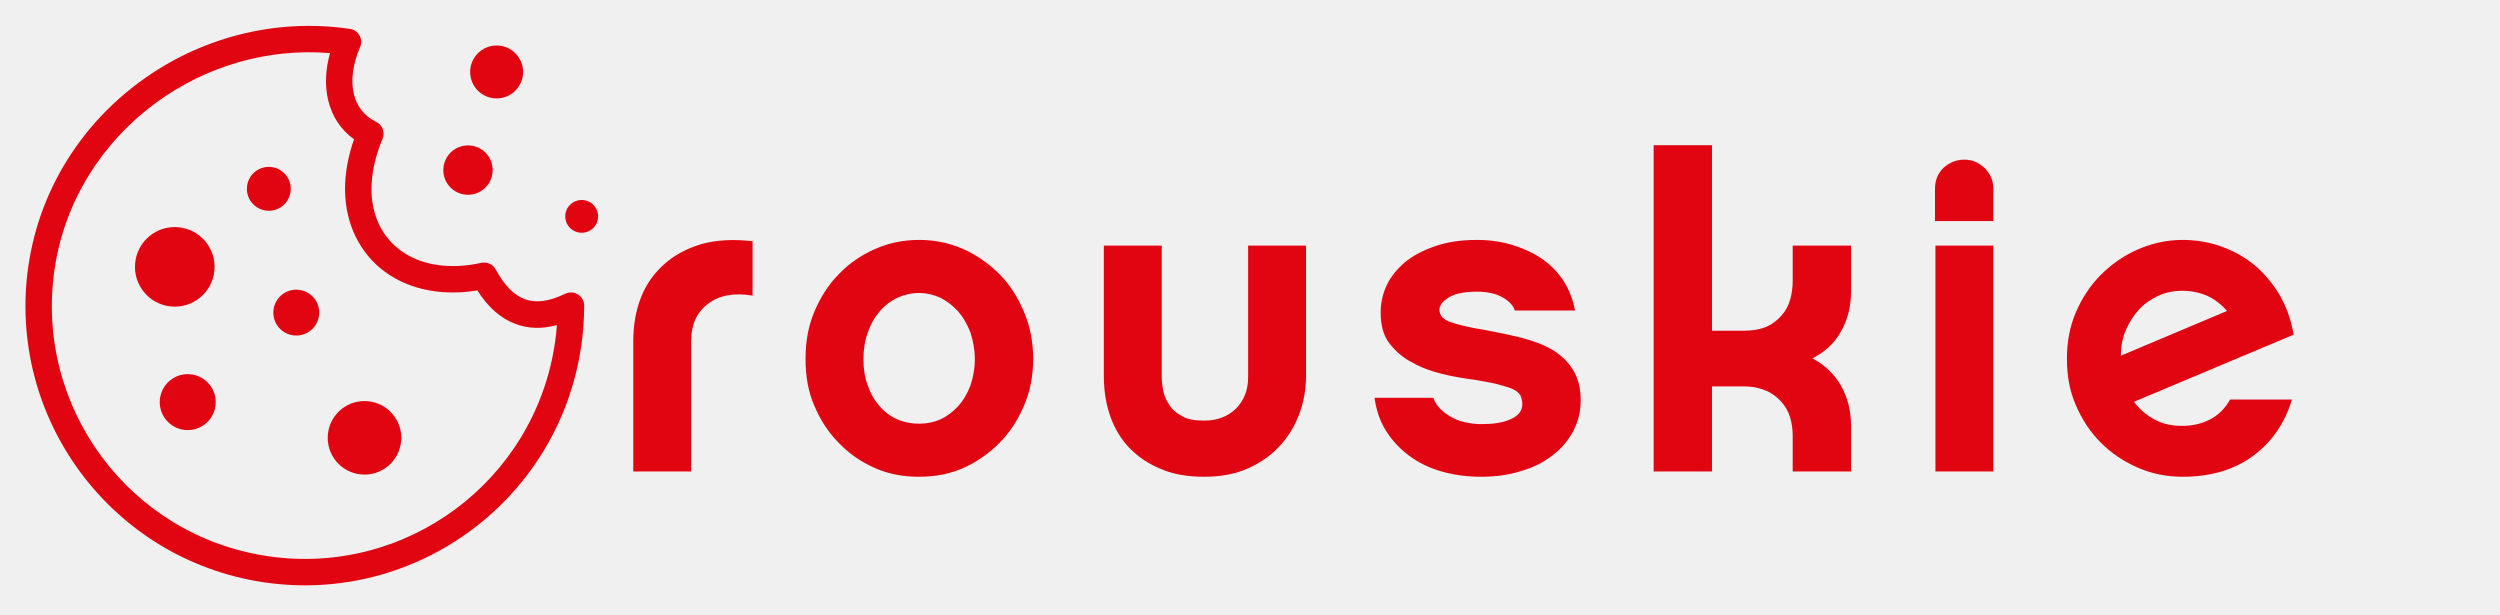
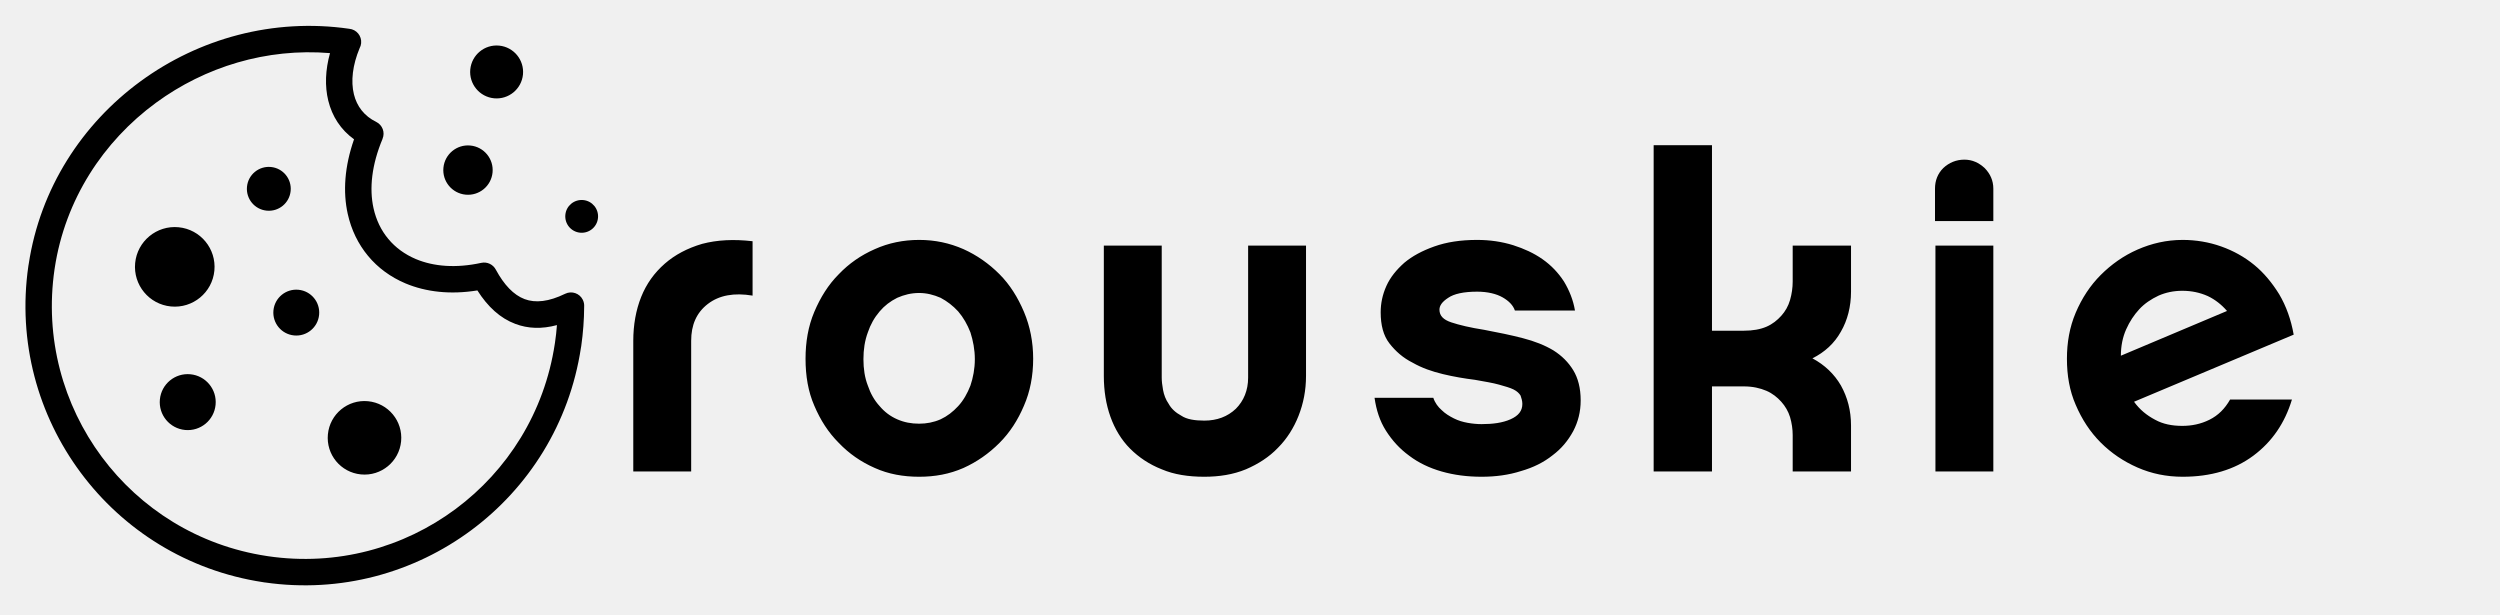
<svg xmlns="http://www.w3.org/2000/svg" width="228" height="56" viewBox="0 0 228 56" fill="none">
-   <path d="M68.635 26.96V22C66.915 21.8 65.395 21.88 64.035 22.24C62.675 22.64 61.555 23.24 60.635 24.04C59.675 24.88 58.955 25.88 58.475 27.08C57.995 28.28 57.755 29.64 57.755 31.08V43H63.035V31.08C63.035 29.64 63.515 28.52 64.555 27.72C65.595 26.92 66.955 26.68 68.635 26.96ZM83.825 38.64C83.105 38.64 82.465 38.52 81.825 38.24C81.185 37.96 80.665 37.56 80.225 37.04C79.745 36.52 79.385 35.88 79.145 35.16C78.865 34.44 78.745 33.64 78.745 32.76C78.745 31.88 78.865 31.08 79.145 30.32C79.385 29.6 79.745 28.96 80.225 28.4C80.665 27.88 81.185 27.48 81.825 27.16C82.465 26.88 83.105 26.72 83.825 26.72C84.505 26.72 85.145 26.88 85.785 27.16C86.385 27.48 86.905 27.88 87.385 28.4C87.865 28.96 88.225 29.6 88.505 30.32C88.745 31.08 88.905 31.88 88.905 32.76C88.905 33.64 88.745 34.44 88.505 35.16C88.225 35.88 87.865 36.52 87.385 37.04C86.905 37.56 86.385 37.96 85.785 38.24C85.145 38.52 84.505 38.64 83.825 38.64ZM83.825 21.88C82.385 21.88 81.025 22.16 79.785 22.72C78.505 23.28 77.425 24.04 76.505 25C75.545 25.96 74.825 27.12 74.265 28.44C73.705 29.76 73.465 31.2 73.465 32.72C73.465 34.28 73.705 35.72 74.265 37C74.825 38.32 75.545 39.44 76.505 40.4C77.425 41.36 78.505 42.12 79.785 42.68C81.025 43.24 82.385 43.48 83.825 43.48C85.265 43.48 86.585 43.24 87.865 42.68C89.105 42.12 90.185 41.36 91.145 40.4C92.105 39.44 92.825 38.32 93.385 37C93.945 35.72 94.225 34.28 94.225 32.72C94.225 31.2 93.945 29.76 93.385 28.44C92.825 27.12 92.105 25.96 91.145 25C90.185 24.04 89.105 23.28 87.865 22.72C86.585 22.16 85.265 21.88 83.825 21.88ZM119.109 34.28V22.4H113.829V34.44C113.829 35.6 113.429 36.56 112.709 37.28C111.949 38 110.989 38.36 109.829 38.36C108.949 38.36 108.229 38.24 107.749 37.92C107.229 37.64 106.829 37.28 106.589 36.84C106.309 36.44 106.149 36 106.069 35.56C105.989 35.12 105.949 34.76 105.949 34.44V22.4H100.669V34.28C100.669 35.64 100.869 36.88 101.269 38C101.669 39.12 102.269 40.12 103.069 40.92C103.869 41.72 104.829 42.36 105.949 42.8C107.069 43.28 108.389 43.48 109.829 43.48C111.189 43.48 112.469 43.28 113.629 42.8C114.749 42.32 115.749 41.68 116.549 40.84C117.349 40.04 117.989 39.04 118.429 37.92C118.869 36.8 119.109 35.6 119.109 34.28ZM144.158 36.52C144.158 35.4 143.918 34.48 143.478 33.76C143.038 33.04 142.438 32.44 141.678 31.96C140.878 31.48 139.958 31.12 138.878 30.84C137.798 30.56 136.638 30.32 135.358 30.08C134.078 29.88 133.078 29.64 132.358 29.4C131.638 29.16 131.278 28.8 131.278 28.24C131.278 27.88 131.518 27.52 132.078 27.16C132.598 26.8 133.478 26.6 134.718 26.6C135.678 26.6 136.478 26.8 137.038 27.12C137.598 27.44 137.998 27.84 138.158 28.32H143.638C143.478 27.36 143.118 26.48 142.638 25.68C142.118 24.88 141.478 24.2 140.678 23.64C139.878 23.08 138.998 22.68 137.998 22.36C136.958 22.04 135.878 21.88 134.718 21.88C133.198 21.88 131.918 22.08 130.798 22.48C129.678 22.88 128.798 23.36 128.078 23.96C127.358 24.6 126.798 25.28 126.438 26.08C126.078 26.88 125.918 27.68 125.918 28.48C125.918 29.64 126.158 30.6 126.718 31.32C127.278 32.04 127.958 32.64 128.838 33.08C129.678 33.56 130.598 33.88 131.598 34.12C132.598 34.36 133.558 34.52 134.518 34.64C135.398 34.8 136.158 34.92 136.718 35.08C137.278 35.24 137.718 35.36 138.038 35.52C138.358 35.68 138.558 35.88 138.678 36.08C138.758 36.32 138.838 36.56 138.838 36.84C138.838 37.48 138.478 37.92 137.758 38.24C137.038 38.56 136.158 38.68 135.118 38.68C134.718 38.68 134.278 38.64 133.838 38.56C133.398 38.48 132.998 38.36 132.598 38.16C132.198 37.96 131.798 37.72 131.478 37.4C131.158 37.12 130.878 36.76 130.718 36.28H125.358C125.518 37.4 125.838 38.4 126.398 39.28C126.958 40.16 127.638 40.92 128.518 41.56C129.358 42.2 130.358 42.68 131.478 43C132.598 43.32 133.798 43.48 135.118 43.48C136.398 43.48 137.598 43.32 138.718 42.96C139.838 42.64 140.798 42.16 141.598 41.52C142.398 40.92 142.998 40.2 143.478 39.32C143.918 38.48 144.158 37.56 144.158 36.52ZM165.293 32.68C166.413 32.12 167.293 31.32 167.893 30.24C168.493 29.2 168.813 27.96 168.813 26.6V22.4H163.493V25.68C163.493 26.24 163.413 26.8 163.253 27.36C163.093 27.92 162.813 28.4 162.453 28.8C162.093 29.2 161.653 29.56 161.093 29.8C160.533 30.04 159.853 30.16 159.053 30.16H156.133V13.24H150.813V43H156.133V35.24H159.053C159.853 35.24 160.533 35.4 161.093 35.64C161.653 35.88 162.093 36.24 162.453 36.64C162.813 37.04 163.093 37.52 163.253 38.04C163.413 38.6 163.493 39.12 163.493 39.68V43H168.813V38.8C168.813 37.44 168.493 36.24 167.893 35.16C167.293 34.12 166.413 33.28 165.293 32.68ZM181.792 43V22.4H176.512V43H181.792ZM176.472 20.16H181.792V17.2C181.792 16.48 181.512 15.84 180.992 15.32C180.472 14.84 179.872 14.56 179.152 14.56C178.392 14.56 177.752 14.84 177.232 15.32C176.712 15.84 176.472 16.48 176.472 17.2V20.16ZM203.104 28.36L193.424 32.44C193.424 31.56 193.584 30.76 193.904 30.04C194.224 29.32 194.624 28.72 195.104 28.2C195.584 27.68 196.184 27.28 196.864 26.96C197.504 26.68 198.224 26.52 199.024 26.52C199.864 26.52 200.624 26.68 201.344 27C202.024 27.32 202.624 27.8 203.104 28.36ZM209.024 36.44H203.384C202.904 37.28 202.304 37.88 201.504 38.28C200.704 38.68 199.864 38.84 199.024 38.84C198.104 38.84 197.264 38.68 196.544 38.28C195.784 37.88 195.144 37.36 194.624 36.64L209.184 30.52C208.944 29.16 208.504 27.92 207.864 26.84C207.224 25.8 206.464 24.88 205.584 24.16C204.704 23.44 203.704 22.88 202.584 22.48C201.464 22.08 200.264 21.88 199.064 21.88C197.584 21.88 196.224 22.2 194.944 22.76C193.664 23.32 192.544 24.12 191.584 25.08C190.624 26.04 189.864 27.2 189.304 28.52C188.744 29.84 188.504 31.24 188.504 32.72C188.504 34.24 188.744 35.64 189.304 36.92C189.864 38.24 190.624 39.4 191.584 40.36C192.544 41.32 193.664 42.08 194.944 42.64C196.224 43.2 197.584 43.48 199.064 43.48C201.624 43.48 203.784 42.84 205.504 41.56C207.224 40.28 208.384 38.56 209.024 36.44Z" fill="#E10512" />
+   <path d="M68.635 26.96V22C66.915 21.8 65.395 21.88 64.035 22.24C62.675 22.64 61.555 23.24 60.635 24.04C59.675 24.88 58.955 25.88 58.475 27.08C57.995 28.28 57.755 29.64 57.755 31.08V43H63.035V31.08C63.035 29.64 63.515 28.52 64.555 27.72C65.595 26.92 66.955 26.68 68.635 26.96ZM83.825 38.64C83.105 38.64 82.465 38.52 81.825 38.24C81.185 37.96 80.665 37.56 80.225 37.04C79.745 36.52 79.385 35.88 79.145 35.16C78.865 34.44 78.745 33.64 78.745 32.76C78.745 31.88 78.865 31.08 79.145 30.32C79.385 29.6 79.745 28.96 80.225 28.4C80.665 27.88 81.185 27.48 81.825 27.16C82.465 26.88 83.105 26.72 83.825 26.72C84.505 26.72 85.145 26.88 85.785 27.16C86.385 27.48 86.905 27.88 87.385 28.4C87.865 28.96 88.225 29.6 88.505 30.32C88.745 31.08 88.905 31.88 88.905 32.76C88.905 33.64 88.745 34.44 88.505 35.16C88.225 35.88 87.865 36.52 87.385 37.04C86.905 37.56 86.385 37.96 85.785 38.24C85.145 38.52 84.505 38.64 83.825 38.64ZM83.825 21.88C82.385 21.88 81.025 22.16 79.785 22.72C78.505 23.28 77.425 24.04 76.505 25C75.545 25.96 74.825 27.12 74.265 28.44C73.705 29.76 73.465 31.2 73.465 32.72C73.465 34.28 73.705 35.72 74.265 37C74.825 38.32 75.545 39.44 76.505 40.4C77.425 41.36 78.505 42.12 79.785 42.68C81.025 43.24 82.385 43.48 83.825 43.48C85.265 43.48 86.585 43.24 87.865 42.68C89.105 42.12 90.185 41.36 91.145 40.4C92.105 39.44 92.825 38.32 93.385 37C93.945 35.72 94.225 34.28 94.225 32.72C94.225 31.2 93.945 29.76 93.385 28.44C92.825 27.12 92.105 25.96 91.145 25C90.185 24.04 89.105 23.28 87.865 22.72C86.585 22.16 85.265 21.88 83.825 21.88ZM119.109 34.28V22.4H113.829V34.44C113.829 35.6 113.429 36.56 112.709 37.28C111.949 38 110.989 38.36 109.829 38.36C108.949 38.36 108.229 38.24 107.749 37.92C107.229 37.64 106.829 37.28 106.589 36.84C106.309 36.44 106.149 36 106.069 35.56C105.989 35.12 105.949 34.76 105.949 34.44V22.4H100.669V34.28C100.669 35.64 100.869 36.88 101.269 38C101.669 39.12 102.269 40.12 103.069 40.92C103.869 41.72 104.829 42.36 105.949 42.8C107.069 43.28 108.389 43.48 109.829 43.48C111.189 43.48 112.469 43.28 113.629 42.8C114.749 42.32 115.749 41.68 116.549 40.84C117.349 40.04 117.989 39.04 118.429 37.92C118.869 36.8 119.109 35.6 119.109 34.28ZM144.158 36.52C144.158 35.4 143.918 34.48 143.478 33.76C143.038 33.04 142.438 32.44 141.678 31.96C140.878 31.48 139.958 31.12 138.878 30.84C137.798 30.56 136.638 30.32 135.358 30.08C134.078 29.88 133.078 29.64 132.358 29.4C131.638 29.16 131.278 28.8 131.278 28.24C131.278 27.88 131.518 27.52 132.078 27.16C132.598 26.8 133.478 26.6 134.718 26.6C135.678 26.6 136.478 26.8 137.038 27.12C137.598 27.44 137.998 27.84 138.158 28.32H143.638C143.478 27.36 143.118 26.48 142.638 25.68C142.118 24.88 141.478 24.2 140.678 23.64C139.878 23.08 138.998 22.68 137.998 22.36C136.958 22.04 135.878 21.88 134.718 21.88C133.198 21.88 131.918 22.08 130.798 22.48C129.678 22.88 128.798 23.36 128.078 23.96C127.358 24.6 126.798 25.28 126.438 26.08C126.078 26.88 125.918 27.68 125.918 28.48C125.918 29.64 126.158 30.6 126.718 31.32C127.278 32.04 127.958 32.64 128.838 33.08C129.678 33.56 130.598 33.88 131.598 34.12C132.598 34.36 133.558 34.52 134.518 34.64C135.398 34.8 136.158 34.92 136.718 35.08C137.278 35.24 137.718 35.36 138.038 35.52C138.358 35.68 138.558 35.88 138.678 36.08C138.758 36.32 138.838 36.56 138.838 36.84C138.838 37.48 138.478 37.92 137.758 38.24C137.038 38.56 136.158 38.68 135.118 38.68C134.718 38.68 134.278 38.64 133.838 38.56C133.398 38.48 132.998 38.36 132.598 38.16C132.198 37.96 131.798 37.72 131.478 37.4C131.158 37.12 130.878 36.76 130.718 36.28H125.358C125.518 37.4 125.838 38.4 126.398 39.28C126.958 40.16 127.638 40.92 128.518 41.56C129.358 42.2 130.358 42.68 131.478 43C132.598 43.32 133.798 43.48 135.118 43.48C136.398 43.48 137.598 43.32 138.718 42.96C139.838 42.64 140.798 42.16 141.598 41.52C142.398 40.92 142.998 40.2 143.478 39.32C143.918 38.48 144.158 37.56 144.158 36.52ZM165.293 32.68C166.413 32.12 167.293 31.32 167.893 30.24C168.493 29.2 168.813 27.96 168.813 26.6V22.4H163.493V25.68C163.493 26.24 163.413 26.8 163.253 27.36C163.093 27.92 162.813 28.4 162.453 28.8C162.093 29.2 161.653 29.56 161.093 29.8C160.533 30.04 159.853 30.16 159.053 30.16H156.133V13.24H150.813V43H156.133V35.24H159.053C159.853 35.24 160.533 35.4 161.093 35.64C161.653 35.88 162.093 36.24 162.453 36.64C162.813 37.04 163.093 37.52 163.253 38.04C163.413 38.6 163.493 39.12 163.493 39.68V43H168.813V38.8C168.813 37.44 168.493 36.24 167.893 35.16C167.293 34.12 166.413 33.28 165.293 32.68ZM181.792 43V22.4H176.512V43H181.792ZM176.472 20.16H181.792V17.2C181.792 16.48 181.512 15.84 180.992 15.32C180.472 14.84 179.872 14.56 179.152 14.56C178.392 14.56 177.752 14.84 177.232 15.32C176.712 15.84 176.472 16.48 176.472 17.2V20.16ZM203.104 28.36L193.424 32.44C193.424 31.56 193.584 30.76 193.904 30.04C194.224 29.32 194.624 28.72 195.104 28.2C195.584 27.68 196.184 27.28 196.864 26.96C197.504 26.68 198.224 26.52 199.024 26.52C199.864 26.52 200.624 26.68 201.344 27C202.024 27.32 202.624 27.8 203.104 28.36ZM209.024 36.44H203.384C202.904 37.28 202.304 37.88 201.504 38.28C200.704 38.68 199.864 38.84 199.024 38.84C198.104 38.84 197.264 38.68 196.544 38.28C195.784 37.88 195.144 37.36 194.624 36.64L209.184 30.52C208.944 29.16 208.504 27.92 207.864 26.84C207.224 25.8 206.464 24.88 205.584 24.16C204.704 23.44 203.704 22.88 202.584 22.48C201.464 22.08 200.264 21.88 199.064 21.88C197.584 21.88 196.224 22.2 194.944 22.76C193.664 23.32 192.544 24.12 191.584 25.08C190.624 26.04 189.864 27.2 189.304 28.52C188.744 29.84 188.504 31.24 188.504 32.72C188.504 34.24 188.744 35.64 189.304 36.92C189.864 38.24 190.624 39.4 191.584 40.36C192.544 41.32 193.664 42.08 194.944 42.64C196.224 43.2 197.584 43.48 199.064 43.48C201.624 43.48 203.784 42.84 205.504 41.56C207.224 40.28 208.384 38.56 209.024 36.44Z" fill="currentColor" />
  <g clip-path="url(#clip0_1_275)">
-     <path d="M45.225 24.602C45.969 25.974 46.837 26.901 47.845 27.279C48.837 27.652 50.054 27.517 51.542 26.792C52.141 26.497 52.864 26.747 53.155 27.346C53.253 27.549 53.291 27.762 53.275 27.974C53.273 28.562 53.249 29.155 53.204 29.755C53.158 30.363 53.096 30.965 53.009 31.561C53.004 31.615 52.994 31.669 52.981 31.718C51.934 38.633 48.199 44.478 42.988 48.349C37.769 52.227 31.079 54.121 24.143 53.117L24.143 53.121C24.089 53.116 24.035 53.107 23.986 53.094C17.072 52.046 11.226 48.311 7.356 43.101C3.474 37.881 1.584 31.191 2.587 24.256C2.592 24.202 2.602 24.148 2.615 24.099C3.659 17.176 7.501 11.307 12.809 7.421C18.123 3.527 24.915 1.621 31.85 2.625C32.515 2.689 33 3.277 32.936 3.942C32.92 4.108 32.871 4.263 32.795 4.398C32.156 5.936 31.982 7.4 32.277 8.603C32.545 9.695 33.219 10.586 34.305 11.114C34.882 11.397 35.136 12.075 34.886 12.66L34.891 12.66C33.894 15.036 33.67 17.192 34.064 18.983C34.303 20.068 34.766 21.019 35.42 21.799C36.075 22.584 36.922 23.203 37.926 23.627C39.555 24.312 41.595 24.475 43.897 23.971C44.441 23.855 44.981 24.125 45.225 24.602ZM27.221 26.427C28.373 26.537 29.214 27.558 29.103 28.71C28.992 29.861 27.972 30.703 26.82 30.592C25.669 30.481 24.827 29.46 24.938 28.309C25.049 27.157 26.074 26.316 27.221 26.427ZM17.366 34.133C18.767 34.268 19.797 35.513 19.661 36.918C19.526 38.323 18.282 39.349 16.877 39.214C15.472 39.078 14.446 37.834 14.581 36.429C14.717 35.024 15.961 33.998 17.366 34.133ZM24.708 15.229C25.809 15.335 26.613 16.311 26.507 17.412C26.401 18.514 25.426 19.318 24.324 19.212C23.223 19.106 22.419 18.131 22.525 17.029C22.631 15.927 23.61 15.124 24.708 15.229ZM53.192 18.245C54.015 18.324 54.616 19.053 54.537 19.876C54.458 20.7 53.728 21.301 52.905 21.221C52.082 21.142 51.481 20.413 51.56 19.59C51.635 18.77 52.369 18.166 53.192 18.245ZM42.896 13.272C44.135 13.391 45.04 14.489 44.921 15.728C44.802 16.967 43.703 17.872 42.465 17.753C41.226 17.634 40.32 16.535 40.44 15.297C40.559 14.062 41.657 13.152 42.896 13.272ZM45.523 4.16C46.849 4.287 47.822 5.468 47.695 6.794C47.567 8.12 46.386 9.093 45.06 8.965C43.734 8.838 42.761 7.657 42.889 6.331C43.021 5.001 44.197 4.032 45.523 4.16ZM33.564 36.591C35.406 36.768 36.759 38.405 36.581 40.251C36.404 42.092 34.767 43.445 32.921 43.267C31.075 43.09 29.727 41.454 29.904 39.608C30.082 37.762 31.718 36.413 33.564 36.591ZM16.286 20.725C18.282 20.917 19.743 22.69 19.551 24.685C19.359 26.681 17.586 28.142 15.591 27.95C13.595 27.758 12.134 25.985 12.326 23.989C12.518 21.998 14.291 20.533 16.286 20.725ZM46.998 29.539C45.625 29.025 44.484 27.98 43.537 26.487C41.073 26.888 38.841 26.627 36.986 25.848C35.627 25.276 34.471 24.427 33.572 23.346C32.674 22.265 32.035 20.966 31.711 19.495C31.27 17.498 31.417 15.187 32.289 12.704C31.073 11.831 30.288 10.61 29.936 9.171C29.617 7.86 29.668 6.38 30.097 4.844C24.306 4.366 18.698 6.096 14.233 9.366C9.417 12.893 5.935 18.205 4.988 24.466L4.986 24.487L4.976 24.541C4.05 30.85 5.764 36.931 9.281 41.667C12.788 46.385 18.084 49.769 24.354 50.712L24.375 50.714L24.428 50.724C30.733 51.654 36.818 49.941 41.555 46.419C46.273 42.913 49.657 37.616 50.6 31.346L50.602 31.325L50.612 31.272C50.694 30.718 50.755 30.178 50.793 29.649C49.406 30.023 48.144 29.973 46.998 29.539Z" fill="#E10512" />
+     <path d="M45.225 24.602C45.969 25.974 46.837 26.901 47.845 27.279C48.837 27.652 50.054 27.517 51.542 26.792C52.141 26.497 52.864 26.747 53.155 27.346C53.253 27.549 53.291 27.762 53.275 27.974C53.273 28.562 53.249 29.155 53.204 29.755C53.158 30.363 53.096 30.965 53.009 31.561C53.004 31.615 52.994 31.669 52.981 31.718C51.934 38.633 48.199 44.478 42.988 48.349C37.769 52.227 31.079 54.121 24.143 53.117L24.143 53.121C24.089 53.116 24.035 53.107 23.986 53.094C17.072 52.046 11.226 48.311 7.356 43.101C3.474 37.881 1.584 31.191 2.587 24.256C2.592 24.202 2.602 24.148 2.615 24.099C3.659 17.176 7.501 11.307 12.809 7.421C18.123 3.527 24.915 1.621 31.85 2.625C32.515 2.689 33 3.277 32.936 3.942C32.92 4.108 32.871 4.263 32.795 4.398C32.156 5.936 31.982 7.4 32.277 8.603C32.545 9.695 33.219 10.586 34.305 11.114C34.882 11.397 35.136 12.075 34.886 12.66L34.891 12.66C33.894 15.036 33.67 17.192 34.064 18.983C34.303 20.068 34.766 21.019 35.42 21.799C36.075 22.584 36.922 23.203 37.926 23.627C39.555 24.312 41.595 24.475 43.897 23.971C44.441 23.855 44.981 24.125 45.225 24.602ZM27.221 26.427C28.373 26.537 29.214 27.558 29.103 28.71C28.992 29.861 27.972 30.703 26.82 30.592C25.669 30.481 24.827 29.46 24.938 28.309C25.049 27.157 26.074 26.316 27.221 26.427ZM17.366 34.133C18.767 34.268 19.797 35.513 19.661 36.918C19.526 38.323 18.282 39.349 16.877 39.214C15.472 39.078 14.446 37.834 14.581 36.429C14.717 35.024 15.961 33.998 17.366 34.133ZM24.708 15.229C25.809 15.335 26.613 16.311 26.507 17.412C26.401 18.514 25.426 19.318 24.324 19.212C23.223 19.106 22.419 18.131 22.525 17.029C22.631 15.927 23.61 15.124 24.708 15.229ZM53.192 18.245C54.015 18.324 54.616 19.053 54.537 19.876C54.458 20.7 53.728 21.301 52.905 21.221C52.082 21.142 51.481 20.413 51.56 19.59C51.635 18.77 52.369 18.166 53.192 18.245ZM42.896 13.272C44.135 13.391 45.04 14.489 44.921 15.728C44.802 16.967 43.703 17.872 42.465 17.753C41.226 17.634 40.32 16.535 40.44 15.297C40.559 14.062 41.657 13.152 42.896 13.272ZM45.523 4.16C46.849 4.287 47.822 5.468 47.695 6.794C47.567 8.12 46.386 9.093 45.06 8.965C43.734 8.838 42.761 7.657 42.889 6.331C43.021 5.001 44.197 4.032 45.523 4.16ZM33.564 36.591C35.406 36.768 36.759 38.405 36.581 40.251C36.404 42.092 34.767 43.445 32.921 43.267C31.075 43.09 29.727 41.454 29.904 39.608C30.082 37.762 31.718 36.413 33.564 36.591ZM16.286 20.725C18.282 20.917 19.743 22.69 19.551 24.685C19.359 26.681 17.586 28.142 15.591 27.95C13.595 27.758 12.134 25.985 12.326 23.989C12.518 21.998 14.291 20.533 16.286 20.725ZM46.998 29.539C45.625 29.025 44.484 27.98 43.537 26.487C41.073 26.888 38.841 26.627 36.986 25.848C35.627 25.276 34.471 24.427 33.572 23.346C32.674 22.265 32.035 20.966 31.711 19.495C31.27 17.498 31.417 15.187 32.289 12.704C31.073 11.831 30.288 10.61 29.936 9.171C29.617 7.86 29.668 6.38 30.097 4.844C24.306 4.366 18.698 6.096 14.233 9.366C9.417 12.893 5.935 18.205 4.988 24.466L4.986 24.487L4.976 24.541C4.05 30.85 5.764 36.931 9.281 41.667C12.788 46.385 18.084 49.769 24.354 50.712L24.375 50.714L24.428 50.724C30.733 51.654 36.818 49.941 41.555 46.419C46.273 42.913 49.657 37.616 50.6 31.346L50.602 31.325L50.612 31.272C50.694 30.718 50.755 30.178 50.793 29.649C49.406 30.023 48.144 29.973 46.998 29.539Z" fill="currentColor" />
  </g>
  <defs>
    <clipPath id="clip0_1_275">
-       <rect width="51.32" height="51.057" fill="white" transform="translate(4.89355) rotate(5.5)" />
+       <rect width="51.32" height="51.057" fill="none" transform="translate(4.89355) rotate(5.5)" />
    </clipPath>
  </defs>
</svg>
